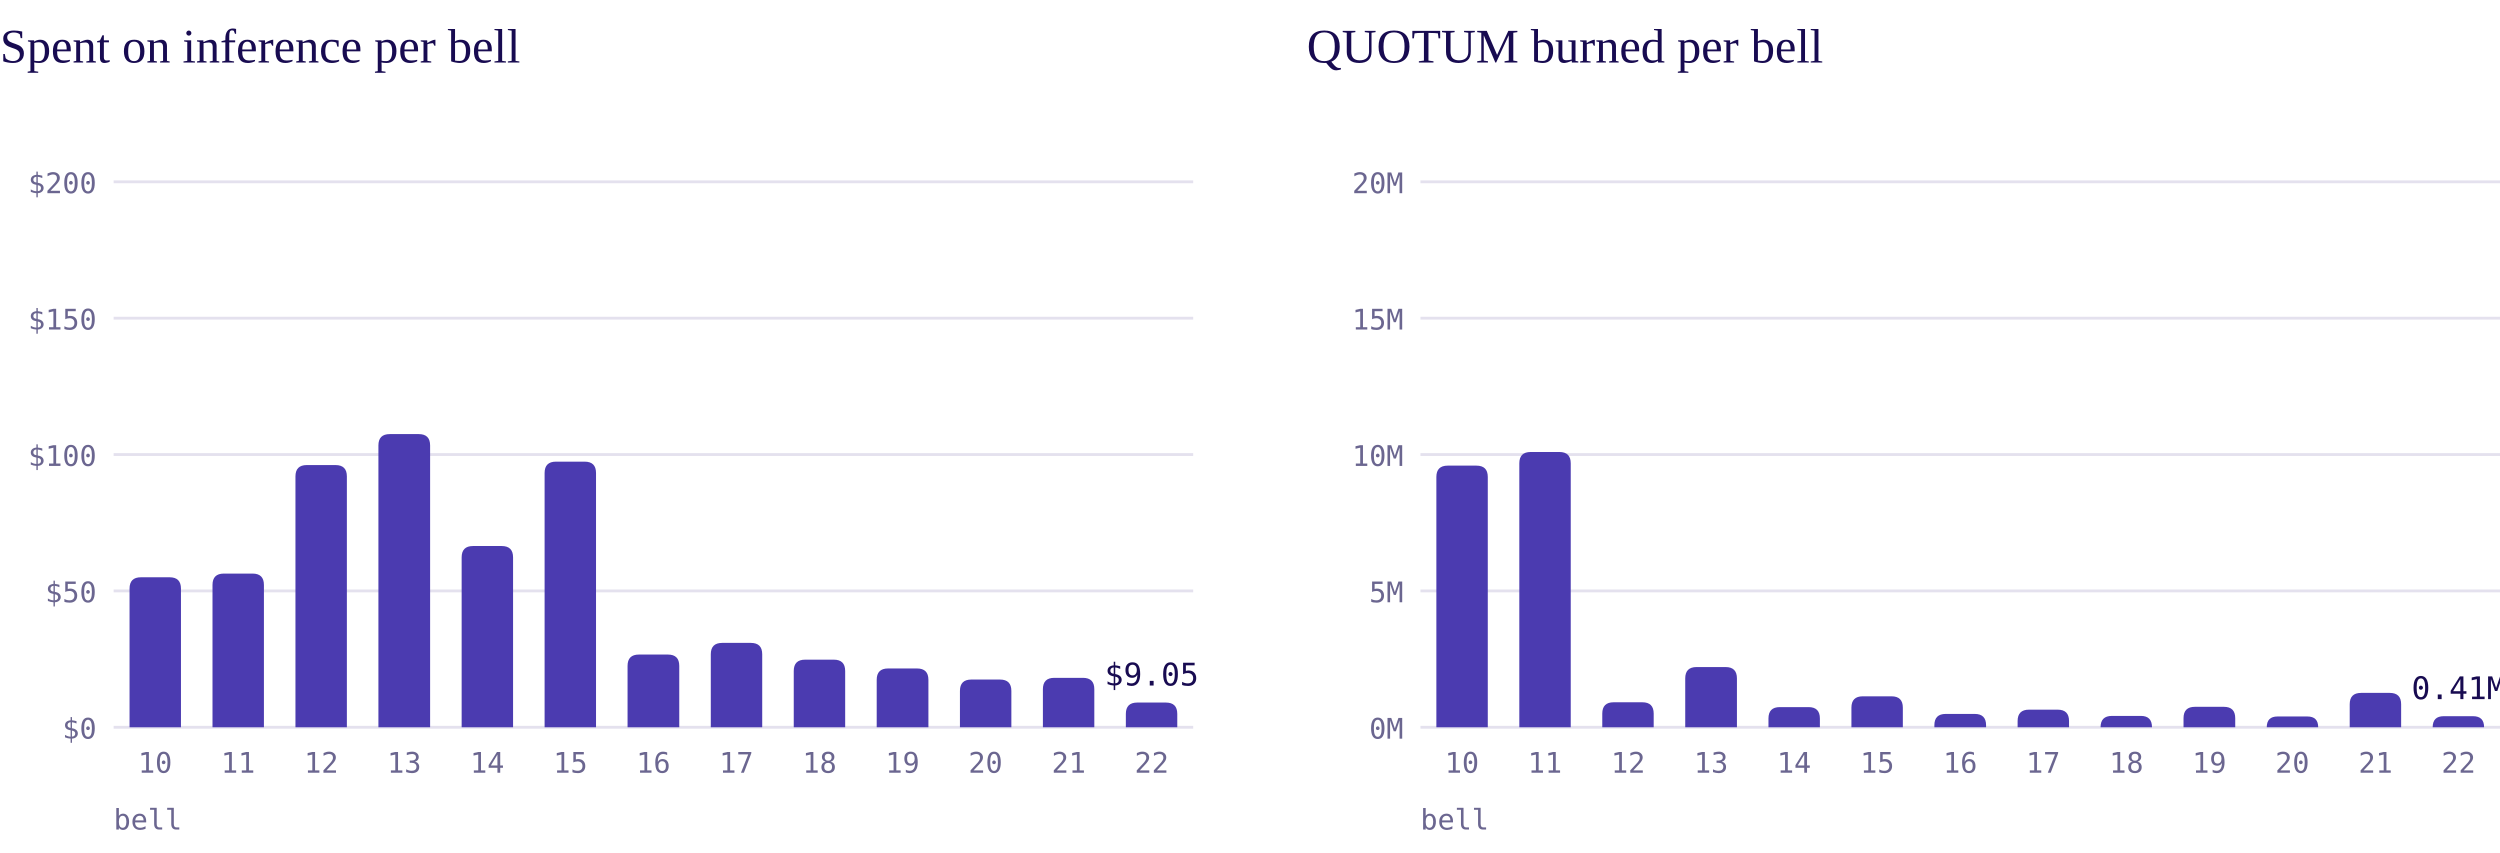
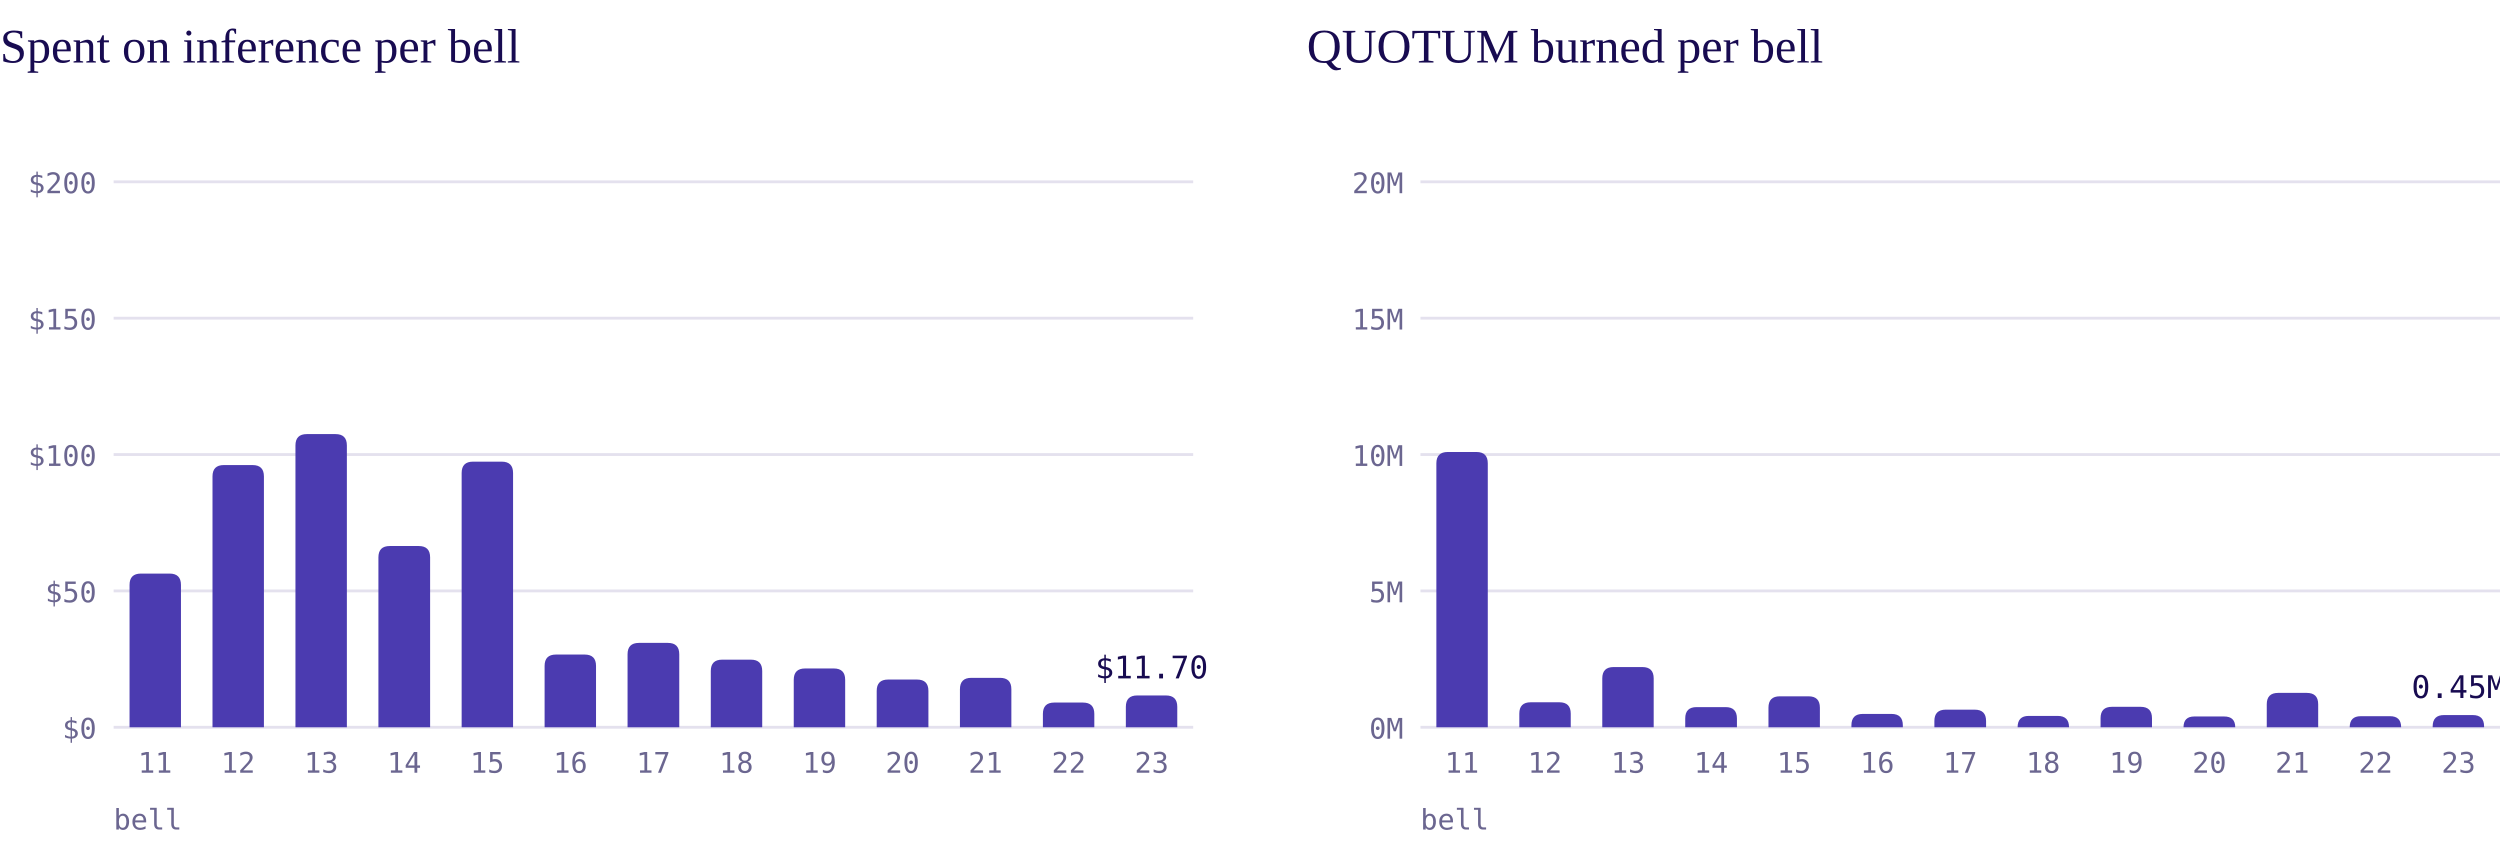
- <svg xmlns="http://www.w3.org/2000/svg" viewBox="0 0 880 300" width="880" height="300" role="img" aria-label="quotum bells 1 to 22: inference spent and QUOTUM burned per bell">
+ <svg xmlns="http://www.w3.org/2000/svg" viewBox="0 0 880 300" width="880" height="300" role="img" aria-label="quotum bells 1 to 23: inference spent and QUOTUM burned per bell">
  <text x="0" y="22" font-family="Georgia,'Times New Roman',serif" font-size="17" fill="#180b51">Spent on inference per bell</text>
  <line x1="40" x2="420" y1="256.0" y2="256.0" stroke="#e4e1ee" stroke-width="1" />
  <text x="34" y="260.0" text-anchor="end" font-family="ui-monospace,SFMono-Regular,Menlo,monospace" font-size="10" fill="#6b6690">$0</text>
  <line x1="40" x2="420" y1="208.0" y2="208.0" stroke="#e4e1ee" stroke-width="1" />
  <text x="34" y="212.0" text-anchor="end" font-family="ui-monospace,SFMono-Regular,Menlo,monospace" font-size="10" fill="#6b6690">$50</text>
  <line x1="40" x2="420" y1="160.0" y2="160.0" stroke="#e4e1ee" stroke-width="1" />
  <text x="34" y="164.0" text-anchor="end" font-family="ui-monospace,SFMono-Regular,Menlo,monospace" font-size="10" fill="#6b6690">$100</text>
  <line x1="40" x2="420" y1="112.0" y2="112.0" stroke="#e4e1ee" stroke-width="1" />
  <text x="34" y="116.0" text-anchor="end" font-family="ui-monospace,SFMono-Regular,Menlo,monospace" font-size="10" fill="#6b6690">$150</text>
  <line x1="40" x2="420" y1="64.0" y2="64.0" stroke="#e4e1ee" stroke-width="1" />
  <text x="34" y="68.0" text-anchor="end" font-family="ui-monospace,SFMono-Regular,Menlo,monospace" font-size="10" fill="#6b6690">$200</text>
-   <path d="M45.6,256.0 V207.2 Q45.6,203.2 49.6,203.2 H59.7 Q63.7,203.2 63.7,207.2 V256.0 Z" fill="#4b3bb0" />
-   <text x="54.6" y="272" text-anchor="middle" font-family="ui-monospace,SFMono-Regular,Menlo,monospace" font-size="10" fill="#6b6690">10</text>
-   <path d="M74.8,256.0 V205.9 Q74.8,201.9 78.8,201.9 H88.9 Q92.9,201.9 92.9,205.9 V256.0 Z" fill="#4b3bb0" />
-   <text x="83.8" y="272" text-anchor="middle" font-family="ui-monospace,SFMono-Regular,Menlo,monospace" font-size="10" fill="#6b6690">11</text>
-   <path d="M104.0,256.0 V167.7 Q104.0,163.7 108.0,163.7 H118.1 Q122.1,163.7 122.1,167.7 V256.0 Z" fill="#4b3bb0" />
-   <text x="113.1" y="272" text-anchor="middle" font-family="ui-monospace,SFMono-Regular,Menlo,monospace" font-size="10" fill="#6b6690">12</text>
-   <path d="M133.2,256.0 V156.8 Q133.2,152.8 137.2,152.8 H147.4 Q151.4,152.8 151.4,156.8 V256.0 Z" fill="#4b3bb0" />
-   <text x="142.3" y="272" text-anchor="middle" font-family="ui-monospace,SFMono-Regular,Menlo,monospace" font-size="10" fill="#6b6690">13</text>
-   <path d="M162.5,256.0 V196.2 Q162.5,192.2 166.5,192.2 H176.6 Q180.6,192.2 180.6,196.2 V256.0 Z" fill="#4b3bb0" />
-   <text x="171.5" y="272" text-anchor="middle" font-family="ui-monospace,SFMono-Regular,Menlo,monospace" font-size="10" fill="#6b6690">14</text>
-   <path d="M191.7,256.0 V166.5 Q191.7,162.5 195.7,162.5 H205.8 Q209.8,162.5 209.8,166.5 V256.0 Z" fill="#4b3bb0" />
-   <text x="200.8" y="272" text-anchor="middle" font-family="ui-monospace,SFMono-Regular,Menlo,monospace" font-size="10" fill="#6b6690">15</text>
-   <path d="M220.9,256.0 V234.4 Q220.9,230.4 224.9,230.4 H235.1 Q239.1,230.4 239.1,234.4 V256.0 Z" fill="#4b3bb0" />
-   <text x="230.0" y="272" text-anchor="middle" font-family="ui-monospace,SFMono-Regular,Menlo,monospace" font-size="10" fill="#6b6690">16</text>
-   <path d="M250.2,256.0 V230.3 Q250.2,226.3 254.2,226.3 H264.3 Q268.3,226.3 268.3,230.3 V256.0 Z" fill="#4b3bb0" />
-   <text x="259.2" y="272" text-anchor="middle" font-family="ui-monospace,SFMono-Regular,Menlo,monospace" font-size="10" fill="#6b6690">17</text>
-   <path d="M279.4,256.0 V236.2 Q279.4,232.2 283.4,232.2 H293.5 Q297.5,232.2 297.5,236.2 V256.0 Z" fill="#4b3bb0" />
-   <text x="288.5" y="272" text-anchor="middle" font-family="ui-monospace,SFMono-Regular,Menlo,monospace" font-size="10" fill="#6b6690">18</text>
-   <path d="M308.6,256.0 V239.3 Q308.6,235.3 312.6,235.3 H322.8 Q326.8,235.3 326.8,239.3 V256.0 Z" fill="#4b3bb0" />
-   <text x="317.7" y="272" text-anchor="middle" font-family="ui-monospace,SFMono-Regular,Menlo,monospace" font-size="10" fill="#6b6690">19</text>
-   <path d="M337.9,256.0 V243.2 Q337.9,239.2 341.9,239.2 H352.0 Q356.0,239.2 356.0,243.2 V256.0 Z" fill="#4b3bb0" />
-   <text x="346.9" y="272" text-anchor="middle" font-family="ui-monospace,SFMono-Regular,Menlo,monospace" font-size="10" fill="#6b6690">20</text>
-   <path d="M367.1,256.0 V242.6 Q367.1,238.6 371.1,238.6 H381.2 Q385.2,238.6 385.2,242.6 V256.0 Z" fill="#4b3bb0" />
-   <text x="376.2" y="272" text-anchor="middle" font-family="ui-monospace,SFMono-Regular,Menlo,monospace" font-size="10" fill="#6b6690">21</text>
-   <path d="M396.3,256.0 V251.3 Q396.3,247.3 400.3,247.3 H410.4 Q414.4,247.3 414.4,251.3 V256.0 Z" fill="#4b3bb0" />
-   <text x="405.4" y="272" text-anchor="middle" font-family="ui-monospace,SFMono-Regular,Menlo,monospace" font-size="10" fill="#6b6690">22</text>
-   <text x="405.4" y="241.3" text-anchor="middle" font-family="ui-monospace,SFMono-Regular,Menlo,monospace" font-size="11" fill="#180b51">$9.05</text>
+   <path d="M45.6,256.0 V205.9 Q45.6,201.9 49.6,201.9 H59.7 Q63.7,201.9 63.7,205.9 V256.0 Z" fill="#4b3bb0" />
+   <text x="54.6" y="272" text-anchor="middle" font-family="ui-monospace,SFMono-Regular,Menlo,monospace" font-size="10" fill="#6b6690">11</text>
+   <path d="M74.8,256.0 V167.7 Q74.8,163.7 78.8,163.7 H88.9 Q92.9,163.7 92.9,167.7 V256.0 Z" fill="#4b3bb0" />
+   <text x="83.8" y="272" text-anchor="middle" font-family="ui-monospace,SFMono-Regular,Menlo,monospace" font-size="10" fill="#6b6690">12</text>
+   <path d="M104.0,256.0 V156.8 Q104.0,152.8 108.0,152.8 H118.1 Q122.1,152.8 122.1,156.8 V256.0 Z" fill="#4b3bb0" />
+   <text x="113.1" y="272" text-anchor="middle" font-family="ui-monospace,SFMono-Regular,Menlo,monospace" font-size="10" fill="#6b6690">13</text>
+   <path d="M133.2,256.0 V196.2 Q133.2,192.2 137.2,192.2 H147.4 Q151.4,192.2 151.4,196.2 V256.0 Z" fill="#4b3bb0" />
+   <text x="142.3" y="272" text-anchor="middle" font-family="ui-monospace,SFMono-Regular,Menlo,monospace" font-size="10" fill="#6b6690">14</text>
+   <path d="M162.5,256.0 V166.5 Q162.5,162.5 166.5,162.5 H176.6 Q180.6,162.5 180.6,166.5 V256.0 Z" fill="#4b3bb0" />
+   <text x="171.5" y="272" text-anchor="middle" font-family="ui-monospace,SFMono-Regular,Menlo,monospace" font-size="10" fill="#6b6690">15</text>
+   <path d="M191.7,256.0 V234.4 Q191.7,230.4 195.7,230.4 H205.8 Q209.8,230.4 209.8,234.4 V256.0 Z" fill="#4b3bb0" />
+   <text x="200.8" y="272" text-anchor="middle" font-family="ui-monospace,SFMono-Regular,Menlo,monospace" font-size="10" fill="#6b6690">16</text>
+   <path d="M220.9,256.0 V230.3 Q220.9,226.3 224.9,226.3 H235.1 Q239.1,226.3 239.1,230.3 V256.0 Z" fill="#4b3bb0" />
+   <text x="230.0" y="272" text-anchor="middle" font-family="ui-monospace,SFMono-Regular,Menlo,monospace" font-size="10" fill="#6b6690">17</text>
+   <path d="M250.2,256.0 V236.2 Q250.2,232.2 254.2,232.2 H264.3 Q268.3,232.2 268.3,236.2 V256.0 Z" fill="#4b3bb0" />
+   <text x="259.2" y="272" text-anchor="middle" font-family="ui-monospace,SFMono-Regular,Menlo,monospace" font-size="10" fill="#6b6690">18</text>
+   <path d="M279.4,256.0 V239.3 Q279.4,235.3 283.4,235.3 H293.5 Q297.5,235.3 297.5,239.3 V256.0 Z" fill="#4b3bb0" />
+   <text x="288.5" y="272" text-anchor="middle" font-family="ui-monospace,SFMono-Regular,Menlo,monospace" font-size="10" fill="#6b6690">19</text>
+   <path d="M308.6,256.0 V243.2 Q308.6,239.2 312.6,239.2 H322.8 Q326.8,239.2 326.8,243.2 V256.0 Z" fill="#4b3bb0" />
+   <text x="317.7" y="272" text-anchor="middle" font-family="ui-monospace,SFMono-Regular,Menlo,monospace" font-size="10" fill="#6b6690">20</text>
+   <path d="M337.9,256.0 V242.6 Q337.9,238.6 341.9,238.6 H352.0 Q356.0,238.6 356.0,242.6 V256.0 Z" fill="#4b3bb0" />
+   <text x="346.9" y="272" text-anchor="middle" font-family="ui-monospace,SFMono-Regular,Menlo,monospace" font-size="10" fill="#6b6690">21</text>
+   <path d="M367.1,256.0 V251.3 Q367.1,247.3 371.1,247.3 H381.2 Q385.2,247.3 385.2,251.3 V256.0 Z" fill="#4b3bb0" />
+   <text x="376.2" y="272" text-anchor="middle" font-family="ui-monospace,SFMono-Regular,Menlo,monospace" font-size="10" fill="#6b6690">22</text>
+   <path d="M396.3,256.0 V248.8 Q396.3,244.8 400.3,244.8 H410.4 Q414.4,244.8 414.4,248.8 V256.0 Z" fill="#4b3bb0" />
+   <text x="405.4" y="272" text-anchor="middle" font-family="ui-monospace,SFMono-Regular,Menlo,monospace" font-size="10" fill="#6b6690">23</text>
+   <text x="405.4" y="238.8" text-anchor="middle" font-family="ui-monospace,SFMono-Regular,Menlo,monospace" font-size="11" fill="#180b51">$11.70</text>
  <text x="40" y="292" font-family="ui-monospace,SFMono-Regular,Menlo,monospace" font-size="10" fill="#6b6690">bell</text>
  <text x="460" y="22" font-family="Georgia,'Times New Roman',serif" font-size="17" fill="#180b51">QUOTUM burned per bell</text>
  <line x1="500" x2="880" y1="256.0" y2="256.0" stroke="#e4e1ee" stroke-width="1" />
  <text x="494" y="260.0" text-anchor="end" font-family="ui-monospace,SFMono-Regular,Menlo,monospace" font-size="10" fill="#6b6690">0M</text>
  <line x1="500" x2="880" y1="208.0" y2="208.0" stroke="#e4e1ee" stroke-width="1" />
  <text x="494" y="212.0" text-anchor="end" font-family="ui-monospace,SFMono-Regular,Menlo,monospace" font-size="10" fill="#6b6690">5M</text>
  <line x1="500" x2="880" y1="160.0" y2="160.0" stroke="#e4e1ee" stroke-width="1" />
  <text x="494" y="164.0" text-anchor="end" font-family="ui-monospace,SFMono-Regular,Menlo,monospace" font-size="10" fill="#6b6690">10M</text>
  <line x1="500" x2="880" y1="112.0" y2="112.0" stroke="#e4e1ee" stroke-width="1" />
  <text x="494" y="116.0" text-anchor="end" font-family="ui-monospace,SFMono-Regular,Menlo,monospace" font-size="10" fill="#6b6690">15M</text>
  <line x1="500" x2="880" y1="64.0" y2="64.0" stroke="#e4e1ee" stroke-width="1" />
  <text x="494" y="68.0" text-anchor="end" font-family="ui-monospace,SFMono-Regular,Menlo,monospace" font-size="10" fill="#6b6690">20M</text>
-   <path d="M505.6,256.0 V167.9 Q505.6,163.9 509.6,163.9 H519.7 Q523.7,163.9 523.7,167.9 V256.0 Z" fill="#4b3bb0" />
-   <text x="514.6" y="272" text-anchor="middle" font-family="ui-monospace,SFMono-Regular,Menlo,monospace" font-size="10" fill="#6b6690">10</text>
-   <path d="M534.8,256.0 V163.1 Q534.8,159.1 538.8,159.1 H548.9 Q552.9,159.1 552.9,163.1 V256.0 Z" fill="#4b3bb0" />
-   <text x="543.8" y="272" text-anchor="middle" font-family="ui-monospace,SFMono-Regular,Menlo,monospace" font-size="10" fill="#6b6690">11</text>
-   <path d="M564.0,256.0 V251.2 Q564.0,247.2 568.0,247.2 H578.1 Q582.1,247.2 582.1,251.2 V256.0 Z" fill="#4b3bb0" />
-   <text x="573.1" y="272" text-anchor="middle" font-family="ui-monospace,SFMono-Regular,Menlo,monospace" font-size="10" fill="#6b6690">12</text>
-   <path d="M593.2,256.0 V238.8 Q593.2,234.8 597.2,234.8 H607.4 Q611.4,234.8 611.4,238.8 V256.0 Z" fill="#4b3bb0" />
-   <text x="602.3" y="272" text-anchor="middle" font-family="ui-monospace,SFMono-Regular,Menlo,monospace" font-size="10" fill="#6b6690">13</text>
-   <path d="M622.5,256.0 V252.9 Q622.5,248.9 626.5,248.9 H636.6 Q640.6,248.9 640.6,252.9 V256.0 Z" fill="#4b3bb0" />
-   <text x="631.5" y="272" text-anchor="middle" font-family="ui-monospace,SFMono-Regular,Menlo,monospace" font-size="10" fill="#6b6690">14</text>
-   <path d="M651.7,256.0 V249.1 Q651.7,245.1 655.7,245.1 H665.8 Q669.8,245.1 669.8,249.1 V256.0 Z" fill="#4b3bb0" />
-   <text x="660.8" y="272" text-anchor="middle" font-family="ui-monospace,SFMono-Regular,Menlo,monospace" font-size="10" fill="#6b6690">15</text>
-   <path d="M680.9,256.0 V255.3 Q680.9,251.3 684.9,251.3 H695.1 Q699.1,251.3 699.1,255.3 V256.0 Z" fill="#4b3bb0" />
-   <text x="690.0" y="272" text-anchor="middle" font-family="ui-monospace,SFMono-Regular,Menlo,monospace" font-size="10" fill="#6b6690">16</text>
-   <path d="M710.2,256.0 V253.8 Q710.2,249.8 714.2,249.8 H724.3 Q728.3,249.8 728.3,253.8 V256.0 Z" fill="#4b3bb0" />
-   <text x="719.2" y="272" text-anchor="middle" font-family="ui-monospace,SFMono-Regular,Menlo,monospace" font-size="10" fill="#6b6690">17</text>
-   <path d="M739.4,256.0 V256.0 Q739.4,252.0 743.4,252.0 H753.6 Q757.5,252.0 757.5,256.0 V256.0 Z" fill="#4b3bb0" />
-   <text x="748.5" y="272" text-anchor="middle" font-family="ui-monospace,SFMono-Regular,Menlo,monospace" font-size="10" fill="#6b6690">18</text>
-   <path d="M768.6,256.0 V252.8 Q768.6,248.8 772.6,248.8 H782.8 Q786.8,248.8 786.8,252.8 V256.0 Z" fill="#4b3bb0" />
-   <text x="777.7" y="272" text-anchor="middle" font-family="ui-monospace,SFMono-Regular,Menlo,monospace" font-size="10" fill="#6b6690">19</text>
-   <path d="M797.9,256.0 V256.0 Q797.9,252.2 801.7,252.2 H812.2 Q816.0,252.2 816.0,256.0 V256.0 Z" fill="#4b3bb0" />
-   <text x="806.9" y="272" text-anchor="middle" font-family="ui-monospace,SFMono-Regular,Menlo,monospace" font-size="10" fill="#6b6690">20</text>
-   <path d="M827.1,256.0 V247.9 Q827.1,243.9 831.1,243.9 H841.2 Q845.2,243.9 845.2,247.9 V256.0 Z" fill="#4b3bb0" />
-   <text x="836.2" y="272" text-anchor="middle" font-family="ui-monospace,SFMono-Regular,Menlo,monospace" font-size="10" fill="#6b6690">21</text>
-   <path d="M856.3,256.0 V256.0 Q856.3,252.1 860.2,252.1 H870.5 Q874.4,252.1 874.4,256.0 V256.0 Z" fill="#4b3bb0" />
-   <text x="865.4" y="272" text-anchor="middle" font-family="ui-monospace,SFMono-Regular,Menlo,monospace" font-size="10" fill="#6b6690">22</text>
-   <text x="865.4" y="246.1" text-anchor="middle" font-family="ui-monospace,SFMono-Regular,Menlo,monospace" font-size="11" fill="#180b51">0.41M</text>
+   <path d="M505.6,256.0 V163.1 Q505.6,159.1 509.6,159.1 H519.7 Q523.7,159.1 523.7,163.1 V256.0 Z" fill="#4b3bb0" />
+   <text x="514.6" y="272" text-anchor="middle" font-family="ui-monospace,SFMono-Regular,Menlo,monospace" font-size="10" fill="#6b6690">11</text>
+   <path d="M534.8,256.0 V251.2 Q534.8,247.2 538.8,247.2 H548.9 Q552.9,247.2 552.9,251.2 V256.0 Z" fill="#4b3bb0" />
+   <text x="543.8" y="272" text-anchor="middle" font-family="ui-monospace,SFMono-Regular,Menlo,monospace" font-size="10" fill="#6b6690">12</text>
+   <path d="M564.0,256.0 V238.8 Q564.0,234.8 568.0,234.8 H578.1 Q582.1,234.8 582.1,238.8 V256.0 Z" fill="#4b3bb0" />
+   <text x="573.1" y="272" text-anchor="middle" font-family="ui-monospace,SFMono-Regular,Menlo,monospace" font-size="10" fill="#6b6690">13</text>
+   <path d="M593.2,256.0 V252.9 Q593.2,248.9 597.2,248.9 H607.4 Q611.4,248.9 611.4,252.9 V256.0 Z" fill="#4b3bb0" />
+   <text x="602.3" y="272" text-anchor="middle" font-family="ui-monospace,SFMono-Regular,Menlo,monospace" font-size="10" fill="#6b6690">14</text>
+   <path d="M622.5,256.0 V249.1 Q622.5,245.1 626.5,245.1 H636.6 Q640.6,245.1 640.6,249.1 V256.0 Z" fill="#4b3bb0" />
+   <text x="631.5" y="272" text-anchor="middle" font-family="ui-monospace,SFMono-Regular,Menlo,monospace" font-size="10" fill="#6b6690">15</text>
+   <path d="M651.7,256.0 V255.3 Q651.7,251.3 655.7,251.3 H665.8 Q669.8,251.3 669.8,255.3 V256.0 Z" fill="#4b3bb0" />
+   <text x="660.8" y="272" text-anchor="middle" font-family="ui-monospace,SFMono-Regular,Menlo,monospace" font-size="10" fill="#6b6690">16</text>
+   <path d="M680.9,256.0 V253.8 Q680.9,249.8 684.9,249.8 H695.1 Q699.1,249.8 699.1,253.8 V256.0 Z" fill="#4b3bb0" />
+   <text x="690.0" y="272" text-anchor="middle" font-family="ui-monospace,SFMono-Regular,Menlo,monospace" font-size="10" fill="#6b6690">17</text>
+   <path d="M710.2,256.0 V256.0 Q710.2,252.0 714.1,252.0 H724.3 Q728.3,252.0 728.3,256.0 V256.0 Z" fill="#4b3bb0" />
+   <text x="719.2" y="272" text-anchor="middle" font-family="ui-monospace,SFMono-Regular,Menlo,monospace" font-size="10" fill="#6b6690">18</text>
+   <path d="M739.4,256.0 V252.8 Q739.4,248.8 743.4,248.8 H753.5 Q757.5,248.8 757.5,252.8 V256.0 Z" fill="#4b3bb0" />
+   <text x="748.5" y="272" text-anchor="middle" font-family="ui-monospace,SFMono-Regular,Menlo,monospace" font-size="10" fill="#6b6690">19</text>
+   <path d="M768.6,256.0 V256.0 Q768.6,252.2 772.4,252.2 H782.9 Q786.8,252.2 786.8,256.0 V256.0 Z" fill="#4b3bb0" />
+   <text x="777.7" y="272" text-anchor="middle" font-family="ui-monospace,SFMono-Regular,Menlo,monospace" font-size="10" fill="#6b6690">20</text>
+   <path d="M797.9,256.0 V247.9 Q797.9,243.9 801.9,243.9 H812.0 Q816.0,243.9 816.0,247.9 V256.0 Z" fill="#4b3bb0" />
+   <text x="806.9" y="272" text-anchor="middle" font-family="ui-monospace,SFMono-Regular,Menlo,monospace" font-size="10" fill="#6b6690">21</text>
+   <path d="M827.1,256.0 V256.0 Q827.1,252.1 831.0,252.1 H841.3 Q845.2,252.1 845.2,256.0 V256.0 Z" fill="#4b3bb0" />
+   <text x="836.2" y="272" text-anchor="middle" font-family="ui-monospace,SFMono-Regular,Menlo,monospace" font-size="10" fill="#6b6690">22</text>
+   <path d="M856.3,256.0 V255.7 Q856.3,251.7 860.3,251.7 H870.4 Q874.4,251.7 874.4,255.7 V256.0 Z" fill="#4b3bb0" />
+   <text x="865.4" y="272" text-anchor="middle" font-family="ui-monospace,SFMono-Regular,Menlo,monospace" font-size="10" fill="#6b6690">23</text>
+   <text x="865.4" y="245.7" text-anchor="middle" font-family="ui-monospace,SFMono-Regular,Menlo,monospace" font-size="11" fill="#180b51">0.45M</text>
  <text x="500" y="292" font-family="ui-monospace,SFMono-Regular,Menlo,monospace" font-size="10" fill="#6b6690">bell</text>
</svg>
